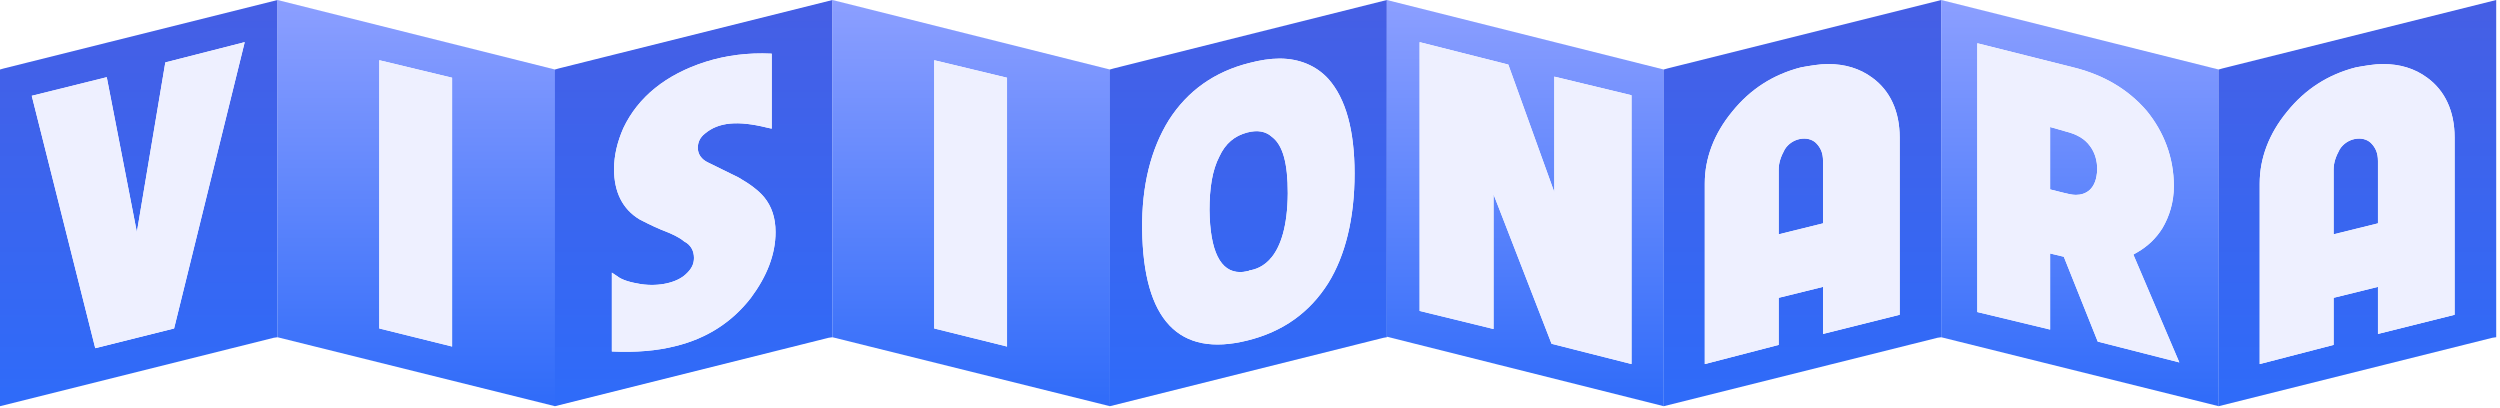
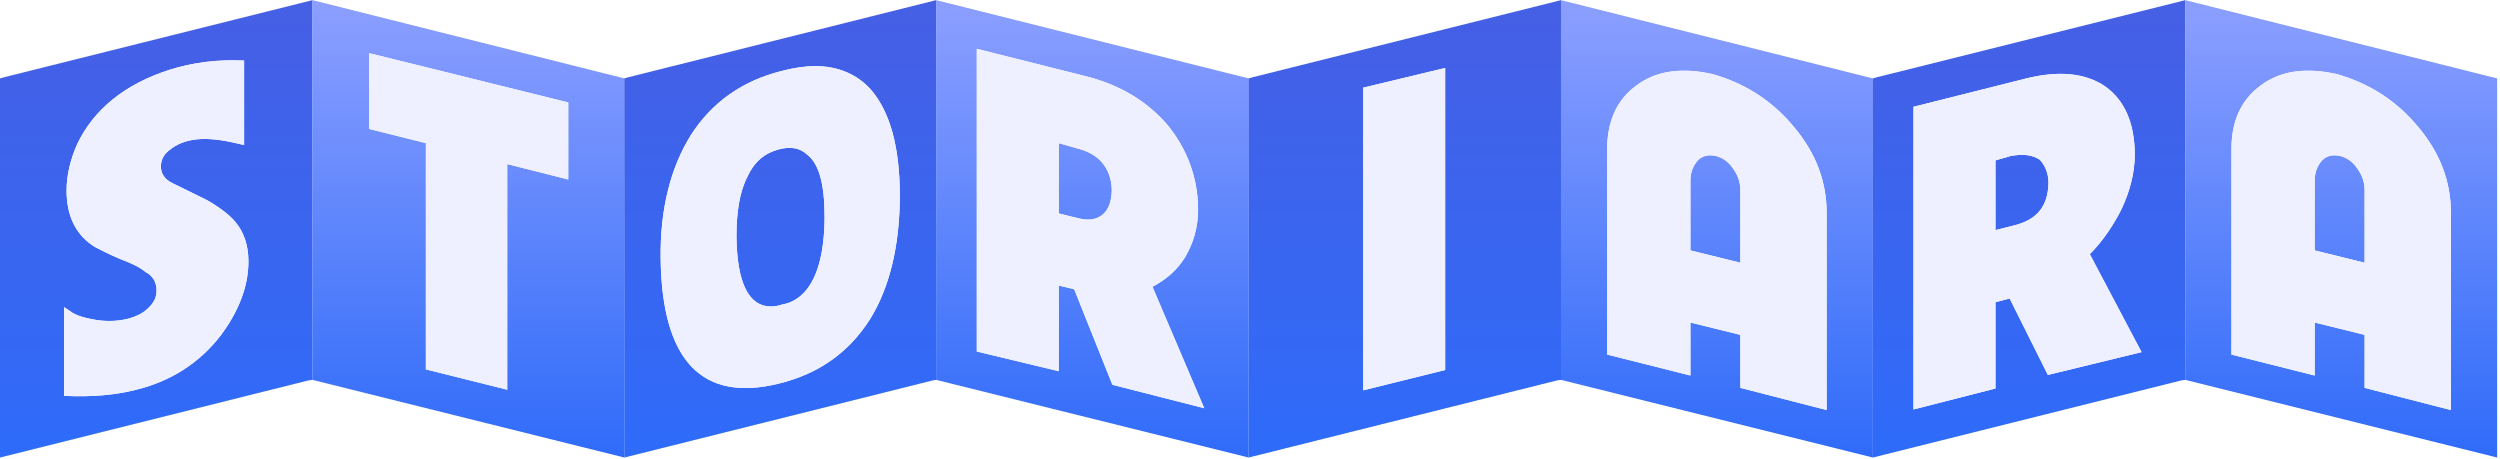
- <svg xmlns="http://www.w3.org/2000/svg" width="411" height="67" viewBox="0 0 411 67" fill="none">
-   <path d="M0 66.78V11.43L0.63 11.25L45.63 0V55.44L45 55.53L0 66.78ZM28.62 54L40.23 6.93L27.18 10.26L22.5 38.16L17.55 12.69L5.22 15.75L15.66 57.24L28.62 54Z" fill="url(#paint0_linear_241_5)" />
-   <path d="M91.245 11.43V66.78L45.615 55.44V0L91.245 11.43ZM62.355 9.9V54L74.325 56.97V12.78L62.355 9.9Z" fill="url(#paint1_linear_241_5)" />
-   <path d="M91.231 66.78V11.43L91.861 11.25L136.86 0V55.44L136.23 55.53L91.231 66.78ZM126.87 8.82H126.78C123 8.64 119.4 9.09 115.98 10.17C109.5 12.24 104.91 15.93 102.48 21.06C101.49 23.31 100.95 25.56 100.95 27.81C100.95 31.5 102.3 34.38 105.18 36.09C105.9 36.45 107.07 37.08 108.78 37.8C110.49 38.43 111.75 39.06 112.47 39.69C113.55 40.23 114.09 41.22 114.09 42.39C114.09 43.38 113.73 44.19 112.74 45.09C111.3 46.44 108.42 47.16 105.36 46.71C103.74 46.44 102.3 46.08 101.4 45.36L100.59 44.82V57.78H100.68C104.46 57.96 107.97 57.69 111.12 56.88C116.25 55.62 120.39 52.92 123.45 48.96C126.06 45.45 127.5 41.85 127.5 38.16C127.5 35.82 126.87 33.93 125.61 32.4C124.71 31.32 123.27 30.24 121.38 29.16L116.43 26.73C115.26 26.19 114.72 25.29 114.72 24.3C114.72 23.4 115.08 22.59 115.89 21.96C118.14 20.07 121.29 19.8 126.06 20.97L126.87 21.15V8.82Z" fill="url(#paint2_linear_241_5)" />
-   <path d="M182.476 11.43V66.78L136.846 55.44V0L182.476 11.43ZM153.586 9.9V54L165.556 56.97V12.78L153.586 9.9Z" fill="url(#paint3_linear_241_5)" />
-   <path d="M228.001 0V55.44L227.461 55.53L182.461 66.78V11.43L183.091 11.25L228.001 0ZM222.691 28.53C222.691 21.42 221.251 16.2 218.371 12.96C216.391 10.8 213.601 9.63 210.361 9.63C208.831 9.63 207.121 9.9 205.411 10.35C199.651 11.79 195.241 14.94 192.181 19.71C189.211 24.48 187.681 30.51 187.771 37.71C187.951 52.65 193.801 58.77 205.051 55.98C210.901 54.54 215.311 51.39 218.371 46.53C221.161 42.03 222.691 35.91 222.691 28.53ZM205.411 44.46L205.231 44.55C205.051 44.55 204.601 44.73 203.881 44.73C200.641 44.73 198.931 41.31 198.841 34.56C198.841 30.96 199.291 27.99 200.461 25.74C201.451 23.58 202.981 22.32 205.051 21.78C206.761 21.33 208.111 21.6 209.101 22.5C210.901 23.85 211.711 26.82 211.711 31.77C211.621 42.93 207.031 44.19 205.411 44.46Z" fill="url(#paint4_linear_241_5)" />
-   <path d="M227.988 0L273.528 11.43V66.78L227.988 55.35V0ZM233.388 51.12L245.538 54.09V31.95L255.078 56.52L268.218 59.85V15.66L255.528 12.6V31.59L247.968 10.62L233.388 6.93V51.12Z" fill="url(#paint5_linear_241_5)" />
-   <path d="M273.516 66.78V11.43L274.146 11.25L319.146 0V55.44L318.516 55.53L273.516 66.78ZM292.416 56.7V48.96L299.706 47.16V54.9L312.306 51.75V22.59C312.306 18.36 310.776 14.94 307.806 12.78C305.736 11.25 303.306 10.53 300.516 10.53C299.166 10.53 297.636 10.8 296.106 11.07C291.516 12.24 287.736 14.67 284.766 18.36C281.796 21.96 280.266 26.01 280.266 30.15V59.85L292.416 56.7ZM292.416 38.52V27.9C292.416 26.73 292.776 25.74 293.406 24.57C294.576 22.68 297.186 22.23 298.536 23.49C299.346 24.3 299.706 25.2 299.706 26.46V36.72L292.416 38.52Z" fill="url(#paint6_linear_241_5)" />
-   <path d="M319.131 0L364.761 11.43V66.78L319.131 55.44V0ZM350.721 41.85L351.351 41.49C353.061 40.5 354.411 39.24 355.491 37.53C356.661 35.55 357.381 33.21 357.381 30.6C357.381 25.92 355.761 21.69 352.881 18.18C349.911 14.76 346.041 12.42 341.181 11.16L325.071 7.11V51.3L337.041 54.18V41.67L339.291 42.21L344.871 56.16L358.281 59.58L350.721 41.85ZM337.041 20.88L339.561 21.6C341.361 22.05 342.711 22.77 343.611 24.03C344.421 25.11 344.781 26.46 344.781 27.81C344.691 31.23 342.801 32.04 341.271 32.04C340.641 32.04 339.921 31.86 339.201 31.68L337.041 31.14V20.88Z" fill="url(#paint7_linear_241_5)" />
-   <path d="M364.746 66.78V11.43L365.376 11.25L410.376 0V55.44L409.746 55.53L364.746 66.78ZM383.646 56.7V48.96L390.936 47.16V54.9L403.536 51.75V22.59C403.536 18.36 402.006 14.94 399.036 12.78C396.966 11.25 394.536 10.53 391.746 10.53C390.396 10.53 388.866 10.8 387.336 11.07C382.746 12.24 378.966 14.67 375.996 18.36C373.026 21.96 371.496 26.01 371.496 30.15V59.85L383.646 56.7ZM383.646 38.52V27.9C383.646 26.73 384.006 25.74 384.636 24.57C385.806 22.68 388.416 22.23 389.766 23.49C390.576 24.3 390.936 25.2 390.936 26.46V36.72L383.646 38.52Z" fill="url(#paint8_linear_241_5)" />
-   <path fill-rule="evenodd" clip-rule="evenodd" d="M292.416 56.7V48.96L299.706 47.16V54.9L312.306 51.75V22.59C312.306 18.36 310.776 14.94 307.806 12.78C305.736 11.25 303.306 10.53 300.516 10.53C299.166 10.53 297.636 10.8 296.106 11.07C291.516 12.24 287.736 14.67 284.766 18.36C281.796 21.96 280.266 26.01 280.266 30.15V59.85L292.416 56.7ZM292.416 27.9V38.52L299.706 36.72V26.46C299.706 25.2 299.346 24.3 298.536 23.49C297.186 22.23 294.576 22.68 293.406 24.57C292.776 25.74 292.416 26.73 292.416 27.9Z" fill="#EEF0FF" />
-   <path d="M233.388 51.12L245.538 54.09V31.95L255.078 56.52L268.218 59.85V15.66L255.528 12.6V31.59L247.968 10.62L233.388 6.93V51.12Z" fill="#EEF0FF" />
-   <path fill-rule="evenodd" clip-rule="evenodd" d="M222.691 28.53C222.691 21.42 221.251 16.2 218.371 12.96C216.391 10.8 213.601 9.63 210.361 9.63C208.831 9.63 207.121 9.9 205.411 10.35C199.651 11.79 195.241 14.94 192.181 19.71C189.211 24.48 187.681 30.51 187.771 37.71C187.951 52.65 193.801 58.77 205.051 55.98C210.901 54.54 215.311 51.39 218.371 46.53C221.161 42.03 222.691 35.91 222.691 28.53ZM205.231 44.55L205.411 44.46C207.031 44.19 211.621 42.93 211.711 31.77C211.711 26.82 210.901 23.85 209.101 22.5C208.111 21.6 206.761 21.33 205.051 21.78C202.981 22.32 201.451 23.58 200.461 25.74C199.291 27.99 198.841 30.96 198.841 34.56C198.931 41.31 200.641 44.73 203.881 44.73C204.601 44.73 205.051 44.55 205.231 44.55Z" fill="#EEF0FF" />
-   <path d="M153.586 9.9V54L165.556 56.97V12.78L153.586 9.9Z" fill="#EEF0FF" />
-   <path d="M126.87 8.82H126.78C123 8.64 119.4 9.09 115.98 10.17C109.5 12.24 104.91 15.93 102.48 21.06C101.49 23.31 100.95 25.56 100.95 27.81C100.95 31.5 102.3 34.38 105.18 36.09C105.9 36.45 107.07 37.08 108.78 37.8C110.49 38.43 111.75 39.06 112.47 39.69C113.55 40.23 114.09 41.22 114.09 42.39C114.09 43.38 113.73 44.19 112.74 45.09C111.3 46.44 108.42 47.16 105.36 46.71C103.74 46.44 102.3 46.08 101.4 45.36L100.59 44.82V57.78H100.68C104.46 57.96 107.97 57.69 111.12 56.88C116.25 55.62 120.39 52.92 123.45 48.96C126.06 45.45 127.5 41.85 127.5 38.16C127.5 35.82 126.87 33.93 125.61 32.4C124.71 31.32 123.27 30.24 121.38 29.16L116.43 26.73C115.26 26.19 114.72 25.29 114.72 24.3C114.72 23.4 115.08 22.59 115.89 21.96C118.14 20.07 121.29 19.8 126.06 20.97L126.87 21.15V8.82Z" fill="#EEF0FF" />
-   <path d="M62.355 9.9V54L74.325 56.97V12.78L62.355 9.9Z" fill="#EEF0FF" />
-   <path d="M28.62 54L40.23 6.93L27.18 10.26L22.5 38.16L17.55 12.69L5.22 15.75L15.66 57.24L28.62 54Z" fill="#EEF0FF" />
-   <path fill-rule="evenodd" clip-rule="evenodd" d="M350.721 41.85L351.351 41.49C353.061 40.5 354.411 39.24 355.491 37.53C356.661 35.55 357.381 33.21 357.381 30.6C357.381 25.92 355.761 21.69 352.881 18.18C349.911 14.76 346.041 12.42 341.181 11.16L325.071 7.11V51.3L337.041 54.18V41.67L339.291 42.21L344.871 56.16L358.281 59.58L350.721 41.85ZM339.561 21.6L337.041 20.88V31.14L339.201 31.68C339.921 31.86 340.641 32.04 341.271 32.04C342.801 32.04 344.691 31.23 344.781 27.81C344.781 26.46 344.421 25.11 343.611 24.03C342.711 22.77 341.361 22.05 339.561 21.6Z" fill="#EEF0FF" />
-   <path fill-rule="evenodd" clip-rule="evenodd" d="M383.646 56.7V48.96L390.936 47.16V54.9L403.536 51.75V22.59C403.536 18.36 402.006 14.94 399.036 12.78C396.966 11.25 394.536 10.53 391.746 10.53C390.396 10.53 388.866 10.8 387.336 11.07C382.746 12.24 378.966 14.67 375.996 18.36C373.026 21.96 371.496 26.01 371.496 30.15V59.85L383.646 56.7ZM383.646 27.9V38.52L390.936 36.72V26.46C390.936 25.2 390.576 24.3 389.766 23.49C388.416 22.23 385.806 22.68 384.636 24.57C384.006 25.74 383.646 26.73 383.646 27.9Z" fill="#EEF0FF" />
+ <svg xmlns="http://www.w3.org/2000/svg" width="365" height="67" viewBox="0 0 365 67" fill="none">
+   <path d="M0 66.8V11.45L0.63 11.27L45.63 0.02V55.46L45 55.55L0 66.8ZM35.64 8.84H35.55C31.77 8.66 28.17 9.11 24.75 10.19C18.27 12.26 13.68 15.95 11.25 21.08C10.26 23.33 9.72 25.58 9.72 27.83C9.72 31.52 11.07 34.4 13.95 36.11C14.67 36.47 15.84 37.1 17.55 37.82C19.26 38.45 20.52 39.08 21.24 39.71C22.32 40.25 22.86 41.24 22.86 42.41C22.86 43.4 22.5 44.21 21.51 45.11C20.07 46.46 17.19 47.18 14.13 46.73C12.51 46.46 11.07 46.1 10.17 45.38L9.36 44.84V57.8H9.45C13.23 57.98 16.74 57.71 19.89 56.9C25.02 55.64 29.16 52.94 32.22 48.98C34.83 45.47 36.27 41.87 36.27 38.18C36.27 35.84 35.64 33.95 34.38 32.42C33.48 31.34 32.04 30.26 30.15 29.18L25.2 26.75C24.03 26.21 23.49 25.31 23.49 24.32C23.49 23.42 23.85 22.61 24.66 21.98C26.91 20.09 30.06 19.82 34.83 20.99L35.64 21.17V8.84Z" fill="url(#paint0_linear_249_21)" />
+   <path d="M45.615 0.02L91.155 11.45V66.8L45.615 55.46V0.02ZM53.895 7.76V18.83L62.175 20.9V53.93L74.055 56.9V23.96L82.965 26.21V14.96L53.895 7.76Z" fill="url(#paint1_linear_249_21)" />
+   <path d="M136.683 0.02V55.46L136.143 55.55L91.143 66.8V11.45L91.773 11.27L136.683 0.02ZM131.373 28.55C131.373 21.44 129.933 16.22 127.053 12.98C125.073 10.82 122.283 9.65 119.043 9.65C117.513 9.65 115.803 9.92 114.093 10.37C108.333 11.81 103.923 14.96 100.863 19.73C97.893 24.5 96.363 30.53 96.453 37.73C96.633 52.67 102.483 58.79 113.733 56C119.583 54.56 123.993 51.41 127.053 46.55C129.843 42.05 131.373 35.93 131.373 28.55ZM114.093 44.48L113.913 44.57C113.733 44.57 113.283 44.75 112.563 44.75C109.323 44.75 107.613 41.33 107.523 34.58C107.523 30.98 107.973 28.01 109.143 25.76C110.133 23.6 111.663 22.34 113.733 21.8C115.443 21.35 116.793 21.62 117.783 22.52C119.583 23.87 120.393 26.84 120.393 31.79C120.303 42.95 115.713 44.21 114.093 44.48Z" fill="url(#paint2_linear_249_21)" />
+   <path d="M136.67 0.02L182.3 11.45V66.8L136.67 55.46V0.02ZM168.26 41.87L168.89 41.51C170.6 40.52 171.95 39.26 173.03 37.55C174.2 35.57 174.92 33.23 174.92 30.62C174.92 25.94 173.3 21.71 170.42 18.2C167.45 14.78 163.58 12.44 158.72 11.18L142.61 7.13V51.32L154.58 54.2V41.69L156.83 42.23L162.41 56.18L175.82 59.6L168.26 41.87ZM154.58 20.9L157.1 21.62C158.9 22.07 160.25 22.79 161.15 24.05C161.96 25.13 162.32 26.48 162.32 27.83C162.23 31.25 160.34 32.06 158.81 32.06C158.18 32.06 157.46 31.88 156.74 31.7L154.58 31.16V20.9Z" fill="url(#paint3_linear_249_21)" />
+   <path d="M227.915 55.46L227.285 55.55L182.285 66.8V11.45L182.915 11.27L227.915 0.02V55.46ZM210.995 9.92L199.025 12.8V56.99L210.995 54.02V9.92Z" fill="url(#paint4_linear_249_21)" />
+   <path d="M227.9 0.02L273.44 11.45V66.8L227.9 55.46V0.02ZM246.8 54.83V47.09L254.09 48.89V56.63L266.69 59.87V31.07C266.69 26.57 265.16 22.43 262.01 18.65C258.86 14.78 254.81 12.17 250.04 10.82C245.63 9.83 241.85 10.28 238.97 12.44C236.09 14.51 234.65 17.66 234.65 21.71V51.77L246.8 54.83ZM246.8 36.56V26.39C246.8 25.22 247.16 24.23 247.88 23.42C249.14 22.07 251.75 22.61 253.01 24.59C253.73 25.58 254.09 26.57 254.09 27.83V38.36L246.8 36.56Z" fill="url(#paint5_linear_249_21)" />
+   <path d="M273.428 66.8V11.45L274.058 11.27L319.058 0.02V55.46L318.428 55.55L273.428 66.8ZM298.988 54.74L312.668 51.41L305.108 37.1L305.468 36.74C307.178 34.94 308.618 32.78 309.788 30.44C310.958 27.92 311.678 25.22 311.678 22.61C311.678 17.93 310.148 14.6 307.358 12.62C304.478 10.64 300.608 10.28 295.838 11.45L279.368 15.59V59.78L291.338 56.72V44.12L293.408 43.58L298.988 54.74ZM291.338 23.42L293.498 22.79C295.388 22.43 296.738 22.61 297.818 23.33C298.628 24.23 299.078 25.31 299.078 26.75C298.988 30.17 297.368 32.15 293.858 32.96L291.338 33.59V23.42Z" fill="url(#paint6_linear_249_21)" />
+   <path d="M319.043 0.02L364.583 11.45V66.8L319.043 55.46V0.02ZM337.943 54.83V47.09L345.233 48.89V56.63L357.833 59.87V31.07C357.833 26.57 356.303 22.43 353.153 18.65C350.003 14.78 345.953 12.17 341.183 10.82C336.773 9.83 332.993 10.28 330.113 12.44C327.233 14.51 325.793 17.66 325.793 21.71V51.77L337.943 54.83ZM337.943 36.56V26.39C337.943 25.22 338.303 24.23 339.023 23.42C340.283 22.07 342.893 22.61 344.153 24.59C344.873 25.58 345.233 26.57 345.233 27.83V38.36L337.943 36.56Z" fill="url(#paint7_linear_249_21)" />
+   <path d="M35.64 8.84H35.55C31.77 8.66 28.17 9.11 24.75 10.19C18.27 12.26 13.68 15.95 11.25 21.08C10.26 23.33 9.72 25.58 9.72 27.83C9.72 31.52 11.07 34.4 13.95 36.11C14.67 36.47 15.84 37.1 17.55 37.82C19.26 38.45 20.52 39.08 21.24 39.71C22.32 40.25 22.86 41.24 22.86 42.41C22.86 43.4 22.5 44.21 21.51 45.11C20.07 46.46 17.19 47.18 14.13 46.73C12.51 46.46 11.07 46.1 10.17 45.38L9.36 44.84V57.8H9.45C13.23 57.98 16.74 57.71 19.89 56.9C25.02 55.64 29.16 52.94 32.22 48.98C34.83 45.47 36.27 41.87 36.27 38.18C36.27 35.84 35.64 33.95 34.38 32.42C33.48 31.34 32.04 30.26 30.15 29.18L25.2 26.75C24.03 26.21 23.49 25.31 23.49 24.32C23.49 23.42 23.85 22.61 24.66 21.98C26.91 20.09 30.06 19.82 34.83 20.99L35.64 21.17V8.84Z" fill="#EEF0FF" />
+   <path d="M53.895 7.76V18.83L62.175 20.9V53.93L74.055 56.9V23.96L82.965 26.21V14.96L53.895 7.76Z" fill="#EEF0FF" />
+   <path fill-rule="evenodd" clip-rule="evenodd" d="M131.373 28.55C131.373 21.44 129.933 16.22 127.053 12.98C125.073 10.82 122.283 9.65 119.043 9.65C117.513 9.65 115.803 9.92 114.093 10.37C108.333 11.81 103.923 14.96 100.863 19.73C97.893 24.5 96.363 30.53 96.453 37.73C96.633 52.67 102.483 58.79 113.733 56C119.583 54.56 123.993 51.41 127.053 46.55C129.843 42.05 131.373 35.93 131.373 28.55ZM113.913 44.57L114.093 44.48C115.713 44.21 120.303 42.95 120.393 31.79C120.393 26.84 119.583 23.87 117.783 22.52C116.793 21.62 115.443 21.35 113.733 21.8C111.663 22.34 110.133 23.6 109.143 25.76C107.973 28.01 107.523 30.98 107.523 34.58C107.613 41.33 109.323 44.75 112.563 44.75C113.283 44.75 113.733 44.57 113.913 44.57Z" fill="#EEF0FF" />
+   <path fill-rule="evenodd" clip-rule="evenodd" d="M168.26 41.87L168.89 41.51C170.6 40.52 171.95 39.26 173.03 37.55C174.2 35.57 174.92 33.23 174.92 30.62C174.92 25.94 173.3 21.71 170.42 18.2C167.45 14.78 163.58 12.44 158.72 11.18L142.61 7.13V51.32L154.58 54.2V41.69L156.83 42.23L162.41 56.18L175.82 59.6L168.26 41.87ZM157.1 21.62L154.58 20.9V31.16L156.74 31.7C157.46 31.88 158.18 32.06 158.81 32.06C160.34 32.06 162.23 31.25 162.32 27.83C162.32 26.48 161.96 25.13 161.15 24.05C160.25 22.79 158.9 22.07 157.1 21.62Z" fill="#EEF0FF" />
+   <path d="M210.995 9.92L199.025 12.8V56.99L210.995 54.02V9.92Z" fill="#EEF0FF" />
+   <path fill-rule="evenodd" clip-rule="evenodd" d="M246.8 54.83V47.09L254.09 48.89V56.63L266.69 59.87V31.07C266.69 26.57 265.16 22.43 262.01 18.65C258.86 14.78 254.81 12.17 250.04 10.82C245.63 9.83 241.85 10.28 238.97 12.44C236.09 14.51 234.65 17.66 234.65 21.71V51.77L246.8 54.83ZM246.8 26.39V36.56L254.09 38.36V27.83C254.09 26.57 253.73 25.58 253.01 24.59C251.75 22.61 249.14 22.07 247.88 23.42C247.16 24.23 246.8 25.22 246.8 26.39Z" fill="#EEF0FF" />
+   <path fill-rule="evenodd" clip-rule="evenodd" d="M298.988 54.74L312.668 51.41L305.108 37.1L305.468 36.74C307.178 34.94 308.618 32.78 309.788 30.44C310.958 27.92 311.678 25.22 311.678 22.61C311.678 17.93 310.148 14.6 307.358 12.62C304.478 10.64 300.608 10.28 295.838 11.45L279.368 15.59V59.78L291.338 56.72V44.12L293.408 43.58L298.988 54.74ZM293.498 22.79L291.338 23.42V33.59L293.858 32.96C297.368 32.15 298.988 30.17 299.078 26.75C299.078 25.31 298.628 24.23 297.818 23.33C296.738 22.61 295.388 22.43 293.498 22.79Z" fill="#EEF0FF" />
+   <path fill-rule="evenodd" clip-rule="evenodd" d="M337.943 54.83V47.09L345.233 48.89V56.63L357.833 59.87V31.07C357.833 26.57 356.303 22.43 353.153 18.65C350.003 14.78 345.953 12.17 341.183 10.82C336.773 9.83 332.993 10.28 330.113 12.44C327.233 14.51 325.793 17.66 325.793 21.71V51.77L337.943 54.83ZM337.943 26.39V36.56L345.233 38.36V27.83C345.233 26.57 344.873 25.58 344.153 24.59C342.893 22.61 340.283 22.07 339.023 23.42C338.303 24.23 337.943 25.22 337.943 26.39Z" fill="#EEF0FF" />
  <defs>
-     <linearGradient id="paint0_linear_241_5" x1="205.5" y1="1.98" x2="205.5" y2="64.98" gradientUnits="userSpaceOnUse">
+     <linearGradient id="paint0_linear_249_21" x1="182.5" y1="2" x2="182.5" y2="65" gradientUnits="userSpaceOnUse">
      <stop stop-color="#455FE5" />
      <stop offset="1" stop-color="#2F6BF9" />
    </linearGradient>
-     <linearGradient id="paint1_linear_241_5" x1="205.188" y1="0" x2="205.188" y2="66.78" gradientUnits="userSpaceOnUse">
+     <linearGradient id="paint1_linear_249_21" x1="182.291" y1="0.02" x2="182.291" y2="66.8" gradientUnits="userSpaceOnUse">
      <stop stop-color="#8C9FFF" />
      <stop offset="1" stop-color="#2F6BF9" />
    </linearGradient>
-     <linearGradient id="paint2_linear_241_5" x1="205.5" y1="1.98" x2="205.5" y2="64.98" gradientUnits="userSpaceOnUse">
+     <linearGradient id="paint2_linear_249_21" x1="182.5" y1="2" x2="182.5" y2="65" gradientUnits="userSpaceOnUse">
      <stop stop-color="#455FE5" />
      <stop offset="1" stop-color="#2F6BF9" />
    </linearGradient>
-     <linearGradient id="paint3_linear_241_5" x1="205.188" y1="0" x2="205.188" y2="66.78" gradientUnits="userSpaceOnUse">
+     <linearGradient id="paint3_linear_249_21" x1="182.291" y1="0.02" x2="182.291" y2="66.8" gradientUnits="userSpaceOnUse">
      <stop stop-color="#8C9FFF" />
      <stop offset="1" stop-color="#2F6BF9" />
    </linearGradient>
-     <linearGradient id="paint4_linear_241_5" x1="205.5" y1="1.98" x2="205.5" y2="64.98" gradientUnits="userSpaceOnUse">
+     <linearGradient id="paint4_linear_249_21" x1="182.5" y1="2" x2="182.5" y2="65" gradientUnits="userSpaceOnUse">
      <stop stop-color="#455FE5" />
      <stop offset="1" stop-color="#2F6BF9" />
    </linearGradient>
-     <linearGradient id="paint5_linear_241_5" x1="205.188" y1="0" x2="205.188" y2="66.78" gradientUnits="userSpaceOnUse">
+     <linearGradient id="paint5_linear_249_21" x1="182.291" y1="0.02" x2="182.291" y2="66.8" gradientUnits="userSpaceOnUse">
      <stop stop-color="#8C9FFF" />
      <stop offset="1" stop-color="#2F6BF9" />
    </linearGradient>
-     <linearGradient id="paint6_linear_241_5" x1="205.5" y1="1.98" x2="205.5" y2="64.98" gradientUnits="userSpaceOnUse">
+     <linearGradient id="paint6_linear_249_21" x1="182.5" y1="2" x2="182.5" y2="65" gradientUnits="userSpaceOnUse">
      <stop stop-color="#455FE5" />
      <stop offset="1" stop-color="#2F6BF9" />
    </linearGradient>
-     <linearGradient id="paint7_linear_241_5" x1="205.188" y1="0" x2="205.188" y2="66.78" gradientUnits="userSpaceOnUse">
+     <linearGradient id="paint7_linear_249_21" x1="182.291" y1="0.02" x2="182.291" y2="66.8" gradientUnits="userSpaceOnUse">
      <stop stop-color="#8C9FFF" />
-       <stop offset="1" stop-color="#2F6BF9" />
-     </linearGradient>
-     <linearGradient id="paint8_linear_241_5" x1="205.5" y1="1.98" x2="205.5" y2="64.98" gradientUnits="userSpaceOnUse">
-       <stop stop-color="#455FE5" />
      <stop offset="1" stop-color="#2F6BF9" />
    </linearGradient>
  </defs>
</svg>
